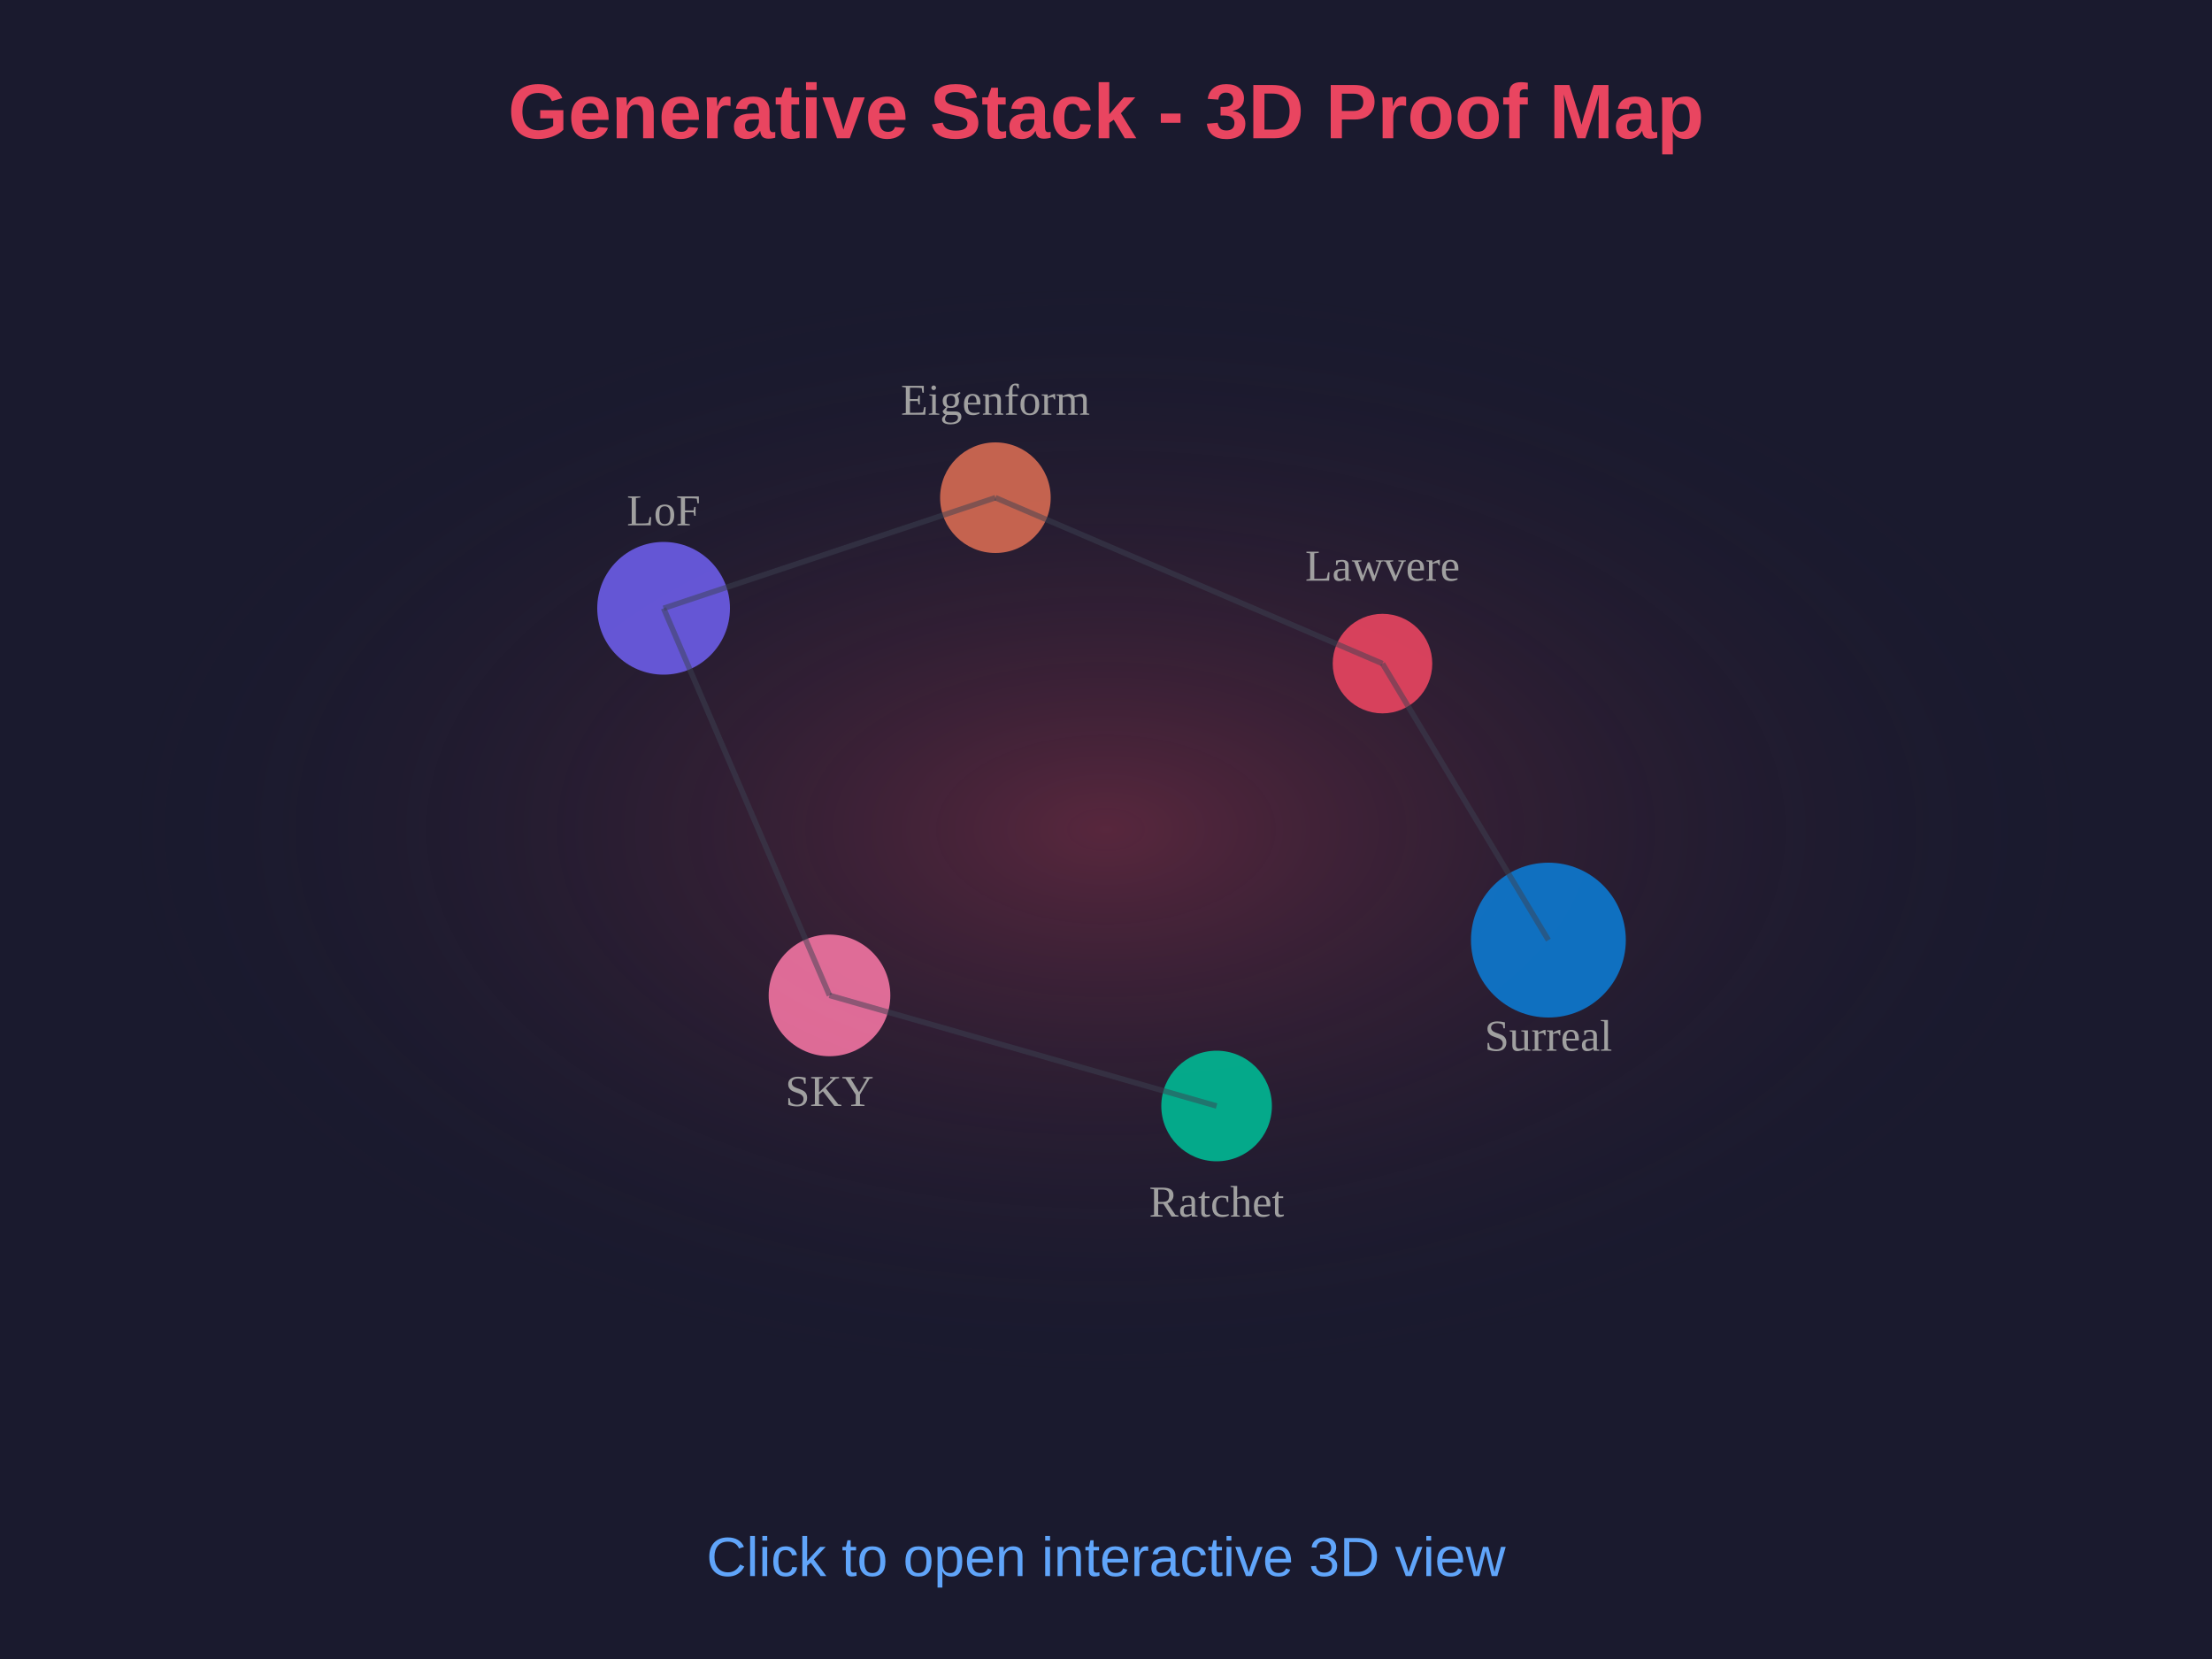
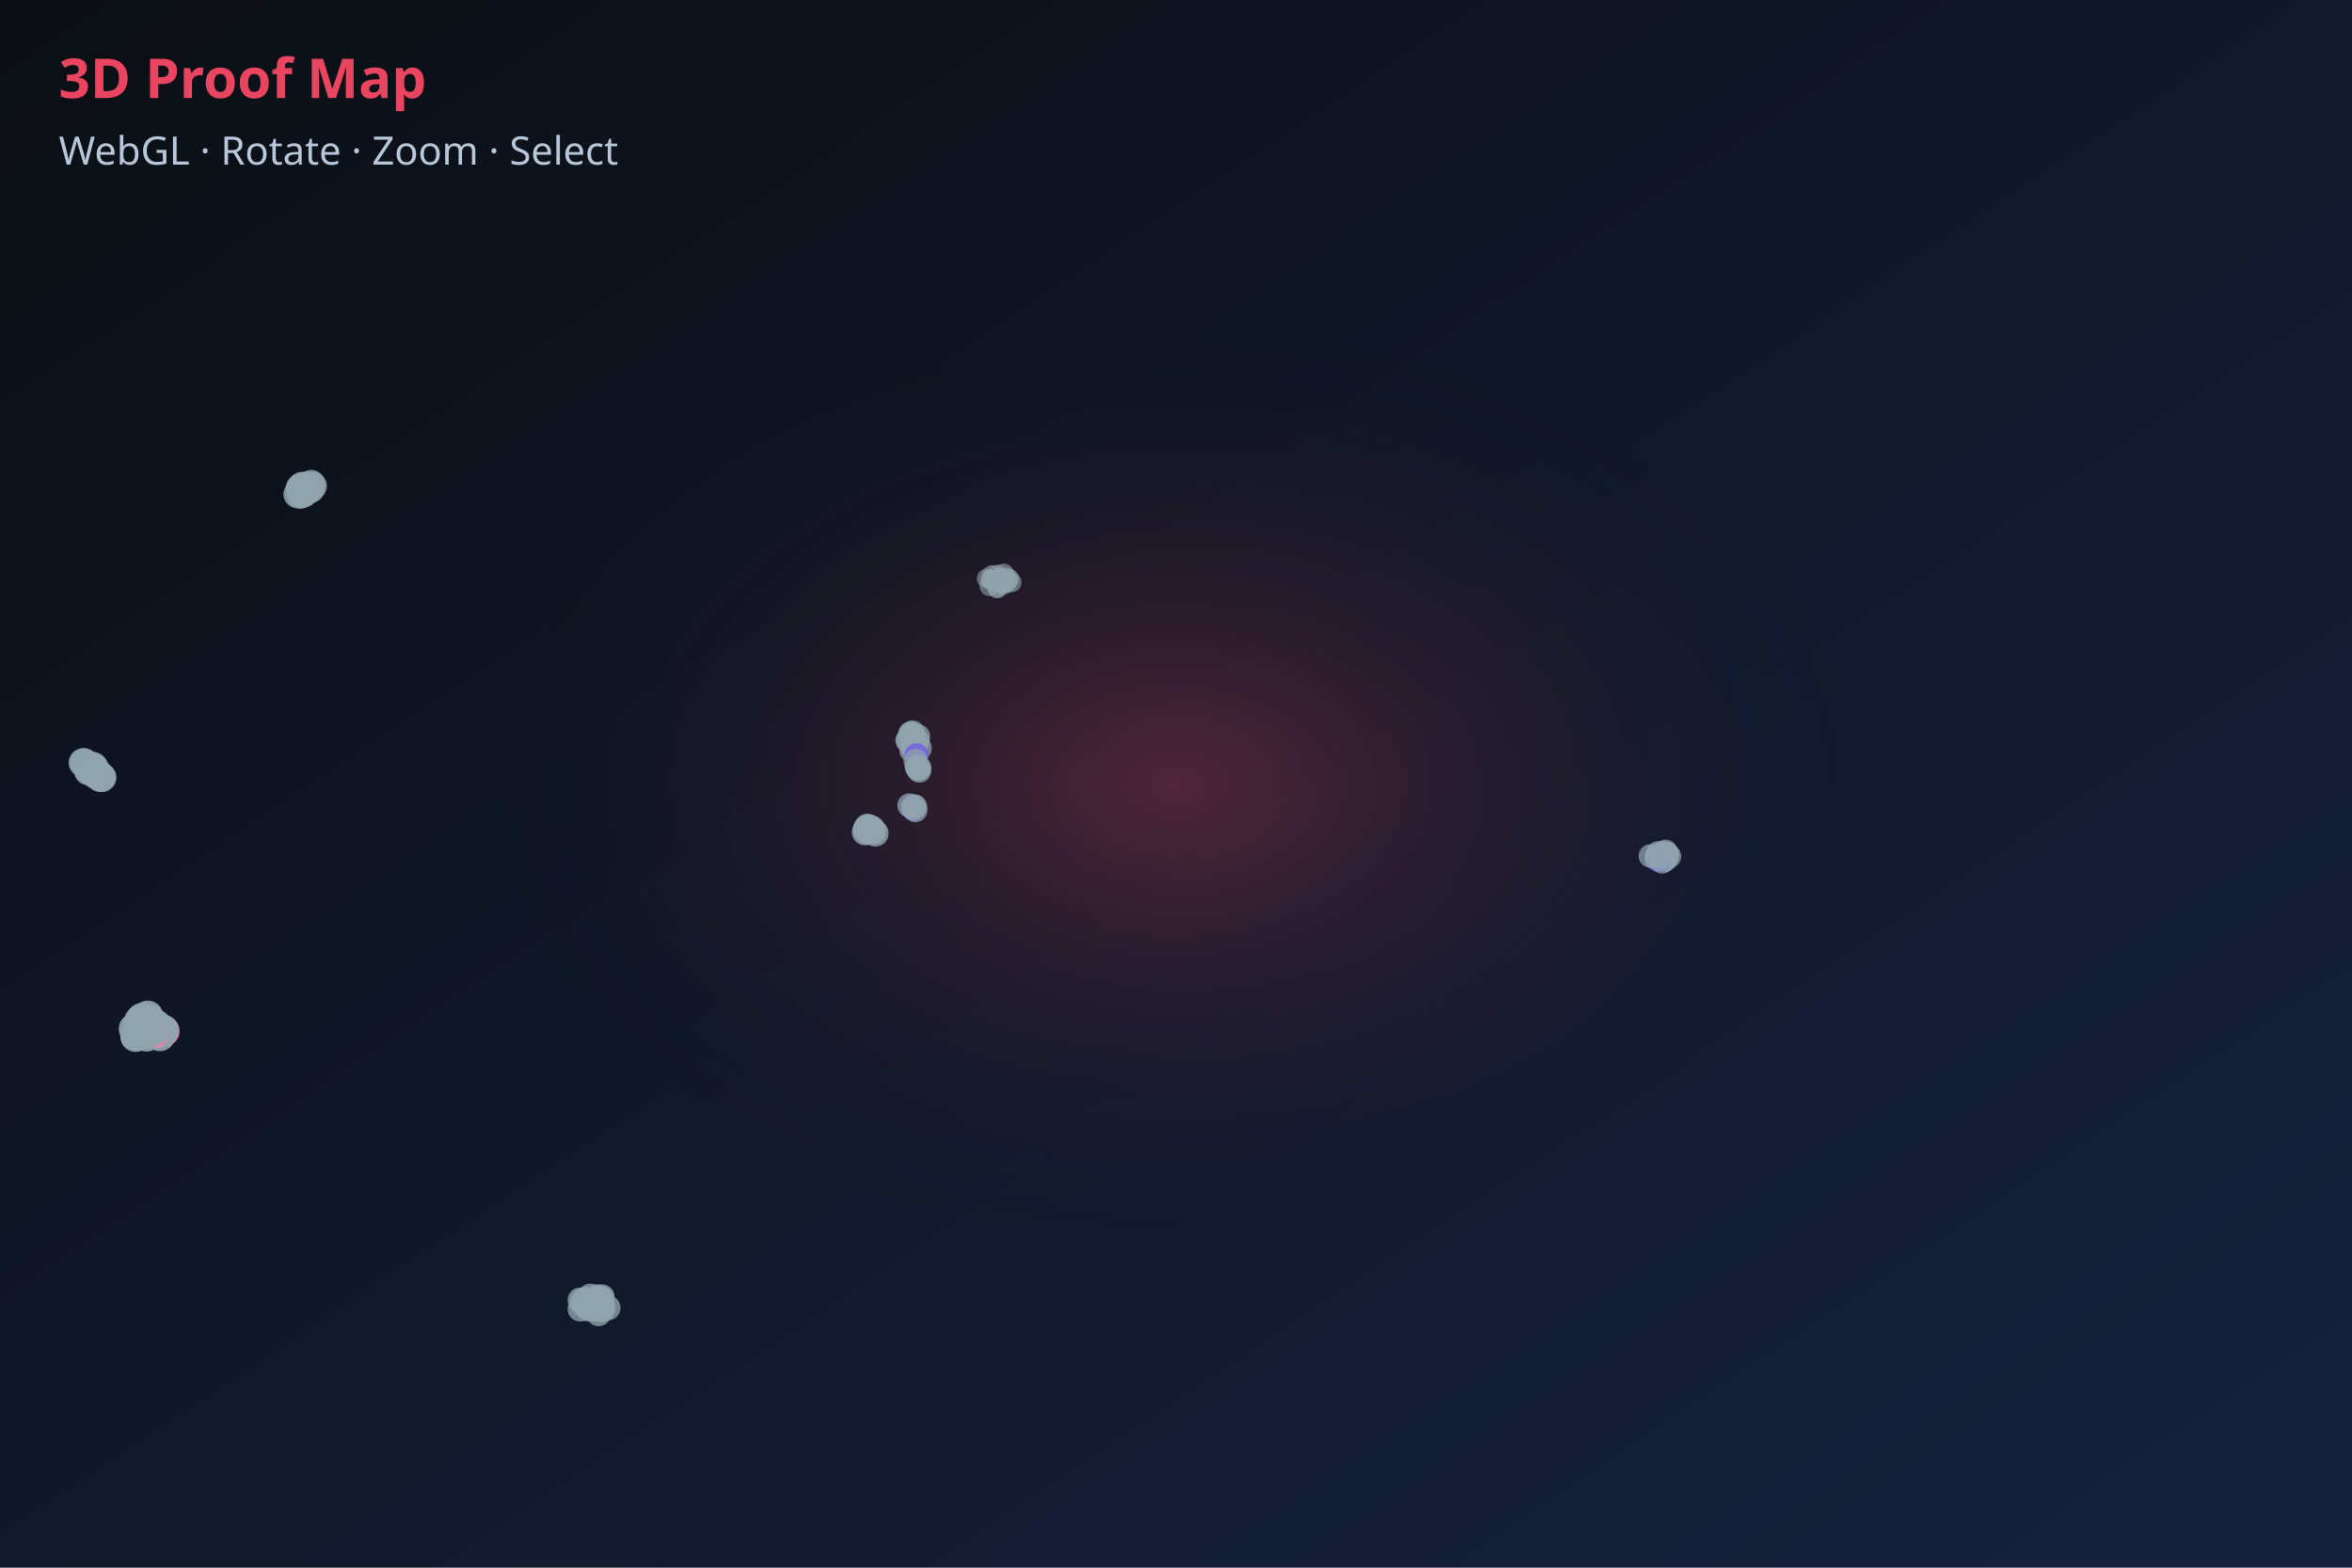
- <svg xmlns="http://www.w3.org/2000/svg" viewBox="0 0 400 300" width="400" height="300">
+ <svg xmlns="http://www.w3.org/2000/svg" viewBox="0 0 600 400" width="600" height="400">
  <defs>
-     <radialGradient id="glow" cx="50%" cy="50%" r="50%">
+     <linearGradient id="bg3da" x1="0%" y1="0%" x2="100%" y2="100%">
+       <stop offset="0%" style="stop-color:#0b0f14" />
+       <stop offset="100%" style="stop-color:#16213e" />
+     </linearGradient>
+     <radialGradient id="glowa" cx="50%" cy="50%" r="50%">
      <stop offset="0%" style="stop-color:#e94560;stop-opacity:0.3" />
-       <stop offset="100%" style="stop-color:#1a1a2e;stop-opacity:0" />
+       <stop offset="100%" style="stop-color:#0b0f14;stop-opacity:0" />
    </radialGradient>
  </defs>
-   <rect width="400" height="300" fill="#1a1a2e" />
-   <ellipse cx="200" cy="150" rx="180" ry="100" fill="url(#glow)" />
-   <text x="200" y="25" text-anchor="middle" fill="#e94560" font-family="Arial" font-size="14" font-weight="bold">Generative Stack - 3D Proof Map</text>
-   <g transform="translate(200,150)">
-     <g>
-       <circle cx="-80" cy="-40" r="12" fill="#6c5ce7" opacity="0.9">
-         <animate attributeName="cx" values="-80;-70;-80" dur="4s" repeatCount="indefinite" />
-         <animate attributeName="cy" values="-40;-50;-40" dur="3s" repeatCount="indefinite" />
-       </circle>
-       <text x="-80" y="-55" text-anchor="middle" fill="#a0a0a0" font-size="8">LoF</text>
+   <rect width="600" height="400" fill="url(#bg3da)" />
+   <ellipse cx="300.0" cy="200.0" rx="180" ry="120" fill="url(#glowa)" />
+   <g transform="translate(300.0, 200.0)">
+     <animateTransform attributeName="transform" type="rotate" from="0 0 0" to="360 0 0" dur="30s" repeatCount="indefinite" additive="sum" />
+     <g transform="translate(-300.0, -200.0)">
+       <g class="edges" stroke="#cfd8dc" stroke-opacity="0.35" stroke-width="0.5">
+         <line x1="153.5" y1="331.4" x2="152.6" y2="333.0" />
+         <line x1="35.5" y1="261.3" x2="39.8" y2="261.5" />
+         <line x1="39.3" y1="261.9" x2="38.3" y2="262.5" />
+         <line x1="257.1" y1="148.1" x2="255.0" y2="147.4" />
+         <line x1="24.0" y1="195.8" x2="21.2" y2="194.6" />
+         <line x1="39.7" y1="262.5" x2="36.9" y2="262.6" />
+         <line x1="-85.8" y1="250.3" x2="-84.4" y2="250.3" />
+         <line x1="232.9" y1="206.3" x2="232.0" y2="205.5" />
+         <line x1="222.2" y1="211.8" x2="221.3" y2="212.0" />
+         <line x1="233.4" y1="191.1" x2="233.0" y2="190.8" />
+         <line x1="423.5" y1="218.6" x2="425.2" y2="218.6" />
+         <line x1="232.9" y1="187.5" x2="231.7" y2="188.9" />
+         <line x1="422.7" y1="218.3" x2="422.6" y2="219.2" />
+         <line x1="233.4" y1="205.8" x2="233.2" y2="206.1" />
+         <line x1="77.5" y1="125.9" x2="76.5" y2="124.5" />
+         <line x1="79.2" y1="124.8" x2="75.9" y2="126.1" />
+         <line x1="221.3" y1="211.3" x2="223.3" y2="212.6" />
+         <line x1="233.6" y1="194.2" x2="234.1" y2="196.0" />
+         <line x1="255.7" y1="148.3" x2="256.5" y2="148.6" />
+         <line x1="222.4" y1="211.5" x2="221.3" y2="211.3" />
+         <line x1="221.7" y1="211.2" x2="222.6" y2="212.1" />
+         <line x1="232.9" y1="187.5" x2="232.5" y2="187.3" />
+         <line x1="423.0" y1="217.6" x2="424.2" y2="217.6" />
+         <line x1="253.7" y1="148.4" x2="257.1" y2="148.1" />
+         <line x1="-89.1" y1="251.3" x2="-87.8" y2="251.5" />
+         <line x1="-84.5" y1="248.9" x2="-87.0" y2="249.2" />
+         <line x1="-87.8" y1="251.2" x2="-89.4" y2="250.8" />
+         <line x1="153.5" y1="331.4" x2="152.6" y2="333.1" />
+         <line x1="148.6" y1="332.0" x2="152.2" y2="332.3" />
+         <line x1="40.7" y1="262.8" x2="41.7" y2="262.8" />
+         <line x1="77.5" y1="125.1" x2="78.1" y2="123.8" />
+         <line x1="231.5" y1="188.9" x2="234.1" y2="189.1" />
+         <line x1="151.6" y1="331.8" x2="152.7" y2="335.2" />
+         <line x1="41.7" y1="262.8" x2="40.8" y2="264.3" />
+         <line x1="255.6" y1="148.7" x2="255.7" y2="148.3" />
+         <line x1="423.5" y1="218.6" x2="422.7" y2="218.3" />
+         <line x1="425.4" y1="217.9" x2="423.0" y2="219.0" />
+         <line x1="257.5" y1="147.6" x2="252.4" y2="149.6" />
+         <line x1="233.5" y1="206.7" x2="233.0" y2="206.1" />
+         <line x1="422.7" y1="218.3" x2="425.2" y2="218.6" />
+         <line x1="425.4" y1="217.9" x2="425.2" y2="218.6" />
+         <line x1="254.8" y1="147.5" x2="258.1" y2="148.6" />
+         <line x1="150.4" y1="333.7" x2="153.6" y2="330.9" />
+         <line x1="255.7" y1="148.3" x2="255.5" y2="148.8" />
+         <line x1="37.0" y1="260.6" x2="38.2" y2="262.5" />
+         <line x1="233.9" y1="195.7" x2="234.2" y2="196.1" />
+         <line x1="-86.4" y1="249.8" x2="-84.5" y2="248.9" />
+         <line x1="222.4" y1="211.5" x2="221.3" y2="211.0" />
+         <line x1="-87.1" y1="251.9" x2="-86.3" y2="250.6" />
+         <line x1="151.7" y1="334.0" x2="151.0" y2="331.9" />
+         <line x1="252.7" y1="147.9" x2="254.4" y2="150.2" />
+         <line x1="232.9" y1="187.5" x2="232.2" y2="187.2" />
+         <line x1="35.1" y1="263.9" x2="35.3" y2="262.7" />
+         <line x1="76.7" y1="124.6" x2="77.6" y2="125.4" />
+         <line x1="234.2" y1="196.1" x2="234.5" y2="195.9" />
+         <line x1="-87.8" y1="251.2" x2="-87.8" y2="251.5" />
+         <line x1="40.7" y1="262.8" x2="40.1" y2="263.7" />
+         <line x1="35.5" y1="261.3" x2="38.2" y2="262.5" />
+         <line x1="256.5" y1="148.6" x2="252.8" y2="147.9" />
+         <line x1="257.1" y1="148.1" x2="256.8" y2="147.3" />
+         <line x1="24.0" y1="195.8" x2="23.6" y2="195.5" />
+         <line x1="232.9" y1="206.3" x2="233.1" y2="205.8" />
+         <line x1="233.4" y1="191.1" x2="232.5" y2="191.4" />
+         <line x1="425.4" y1="217.9" x2="425.2" y2="217.8" />
+         <line x1="255.6" y1="148.7" x2="252.8" y2="147.9" />
+         <line x1="-84.0" y1="249.6" x2="-84.8" y2="249.2" />
+         <line x1="233.4" y1="205.8" x2="232.0" y2="205.5" />
+         <line x1="79.2" y1="124.8" x2="77.5" y2="125.1" />
+         <line x1="254.4" y1="150.2" x2="251.7" y2="147.6" />
+         <line x1="79.2" y1="124.8" x2="79.4" y2="123.4" />
+         <line x1="233.6" y1="194.2" x2="234.5" y2="196.6" />
+         <line x1="221.7" y1="211.2" x2="221.3" y2="212.0" />
+         <line x1="233.0" y1="187.8" x2="231.7" y2="188.9" />
+         <line x1="152.5" y1="331.3" x2="151.0" y2="331.9" />
+         <line x1="23.1" y1="196.0" x2="22.6" y2="196.7" />
+         <line x1="149.3" y1="331.9" x2="149.0" y2="332.8" />
+         <line x1="423.0" y1="219.0" x2="425.0" y2="218.2" />
+         <line x1="422.6" y1="218.8" x2="423.2" y2="219.6" />
+         <line x1="36.8" y1="260.8" x2="36.2" y2="261.1" />
+         <line x1="-84.4" y1="250.3" x2="-87.0" y2="249.2" />
+         <line x1="78.1" y1="123.8" x2="76.7" y2="126.2" />
+         <line x1="153.2" y1="331.5" x2="153.8" y2="333.1" />
+         <line x1="255.6" y1="148.7" x2="254.4" y2="149.9" />
+         <line x1="-85.4" y1="251.1" x2="-84.0" y2="249.6" />
+         <line x1="234.1" y1="196.0" x2="234.2" y2="196.1" />
+         <line x1="37.0" y1="260.6" x2="35.5" y2="261.3" />
+         <line x1="254.4" y1="150.2" x2="253.1" y2="146.7" />
+         <line x1="254.5" y1="147.8" x2="255.0" y2="147.4" />
+         <line x1="22.6" y1="196.7" x2="24.0" y2="195.8" />
+         <line x1="-87.1" y1="251.9" x2="-86.8" y2="250.6" />
+         <line x1="24.4" y1="197.6" x2="26.0" y2="198.4" />
+         <line x1="424.1" y1="219.9" x2="422.6" y2="219.2" />
+         <line x1="253.7" y1="148.4" x2="258.1" y2="148.6" />
+         <line x1="232.8" y1="186.9" x2="234.2" y2="187.9" />
+         <line x1="233.1" y1="189.5" x2="233.1" y2="189.2" />
+         <line x1="40.7" y1="262.8" x2="41.9" y2="263.1" />
+         <line x1="26.0" y1="198.4" x2="25.6" y2="198.4" />
+         <line x1="425.9" y1="218.5" x2="424.9" y2="217.2" />
+         <line x1="221.3" y1="212.0" x2="221.3" y2="211.0" />
+         <line x1="-87.2" y1="250.5" x2="-86.3" y2="250.6" />
+         <line x1="-87.2" y1="250.5" x2="-87.3" y2="249.6" />
+         <line x1="-87.0" y1="249.2" x2="-86.2" y2="251.0" />
+         <line x1="232.9" y1="206.3" x2="232.9" y2="206.0" />
+         <line x1="233.0" y1="187.8" x2="232.2" y2="187.2" />
+         <line x1="253.7" y1="148.0" x2="257.1" y2="148.1" />
+         <line x1="256.9" y1="148.8" x2="257.1" y2="148.1" />
+         <line x1="255.6" y1="148.7" x2="254.8" y2="148.7" />
+         <line x1="425.4" y1="217.9" x2="423.0" y2="217.6" />
+         <line x1="148.0" y1="334.0" x2="155.1" y2="333.7" />
+         <line x1="-84.0" y1="249.6" x2="-84.4" y2="248.8" />
+         <line x1="232.5" y1="191.4" x2="233.0" y2="190.8" />
+         <line x1="254.5" y1="147.8" x2="255.0" y2="147.5" />
+         <line x1="424.9" y1="219.4" x2="421.0" y2="218.4" />
+         <line x1="232.0" y1="205.5" x2="233.2" y2="206.1" />
+         <line x1="153.7" y1="334.1" x2="150.9" y2="331.8" />
+         <line x1="150.1" y1="332.3" x2="152.7" y2="335.2" />
+         <line x1="233.8" y1="192.7" x2="233.0" y2="190.6" />
+         <line x1="254.8" y1="148.7" x2="256.5" y2="148.6" />
+         <line x1="23.1" y1="196.0" x2="23.0" y2="196.2" />
+         <line x1="254.8" y1="148.7" x2="252.4" y2="149.6" />
+         <line x1="252.7" y1="147.9" x2="252.4" y2="149.6" />
+         <line x1="38.2" y1="260.2" x2="37.7" y2="259.2" />
+         <line x1="152.5" y1="332.4" x2="148.0" y2="334.0" />
+         <line x1="38.3" y1="262.5" x2="38.9" y2="263.4" />
+         <line x1="39.1" y1="263.5" x2="38.9" y2="263.4" />
+         <line x1="423.0" y1="219.0" x2="423.5" y2="218.6" />
+         <line x1="-88.3" y1="251.1" x2="-87.1" y2="251.9" />
+         <line x1="-84.4" y1="250.3" x2="-85.4" y2="251.1" />
+         <line x1="233.0" y1="190.6" x2="233.0" y2="191.0" />
+         <line x1="25.6" y1="198.4" x2="24.9" y2="197.3" />
+         <line x1="223.3" y1="212.6" x2="221.0" y2="211.5" />
+         <line x1="-84.4" y1="250.3" x2="-87.3" y2="249.6" />
+         <line x1="255.5" y1="148.8" x2="254.4" y2="149.9" />
+         <line x1="24.9" y1="197.3" x2="24.0" y2="195.8" />
+         <line x1="21.5" y1="194.5" x2="21.2" y2="194.6" />
+         <line x1="78.3" y1="124.7" x2="77.6" y2="125.4" />
+         <line x1="254.0" y1="147.9" x2="255.0" y2="147.5" />
+         <line x1="222.5" y1="211.9" x2="221.0" y2="211.5" />
+         <line x1="254.5" y1="147.8" x2="256.8" y2="147.3" />
+         <line x1="77.7" y1="125.1" x2="79.9" y2="124.0" />
+         <line x1="255.4" y1="148.6" x2="256.1" y2="146.3" />
+         <line x1="77.6" y1="125.4" x2="76.7" y2="126.2" />
+         <line x1="233.8" y1="192.7" x2="234.5" y2="196.6" />
+         <line x1="37.4" y1="264.4" x2="39.3" y2="261.9" />
+         <line x1="220.7" y1="212.3" x2="221.0" y2="211.5" />
+         <line x1="152.6" y1="333.1" x2="150.9" y2="331.8" />
+         <line x1="233.8" y1="192.7" x2="232.5" y2="191.4" />
+         <line x1="424.1" y1="219.9" x2="422.7" y2="218.3" />
+         <line x1="40.8" y1="264.3" x2="41.9" y2="263.1" />
+         <line x1="76.7" y1="124.6" x2="77.5" y2="125.9" />
+         <line x1="232.8" y1="186.9" x2="233.0" y2="187.8" />
+         <line x1="150.6" y1="330.7" x2="148.0" y2="331.7" />
+         <line x1="251.7" y1="147.6" x2="254.4" y2="146.6" />
+         <line x1="152.5" y1="332.4" x2="153.8" y2="333.8" />
+         <line x1="-87.2" y1="250.5" x2="-86.8" y2="250.6" />
+         <line x1="254.4" y1="149.9" x2="256.9" y2="148.8" />
+         <line x1="253.7" y1="148.0" x2="255.9" y2="149.3" />
+         <line x1="253.7" y1="148.0" x2="253.7" y2="148.4" />
+         <line x1="21.5" y1="194.5" x2="22.6" y2="196.4" />
+         <line x1="77.0" y1="123.9" x2="76.5" y2="124.5" />
+         <line x1="78.3" y1="124.7" x2="75.9" y2="126.1" />
+         <line x1="254.5" y1="147.8" x2="254.4" y2="149.9" />
+         <line x1="424.9" y1="219.4" x2="424.0" y2="219.0" />
+         <line x1="254.0" y1="147.9" x2="252.8" y2="147.9" />
+         <line x1="-83.8" y1="248.6" x2="-84.8" y2="249.2" />
+         <line x1="77.7" y1="125.1" x2="77.0" y2="123.9" />
+         <line x1="153.7" y1="334.1" x2="150.1" y2="334.0" />
+         <line x1="37.0" y1="260.1" x2="36.2" y2="261.1" />
+         <line x1="153.1" y1="334.2" x2="155.1" y2="333.7" />
+         <line x1="152.6" y1="333.1" x2="151.7" y2="334.0" />
+         <line x1="153.7" y1="334.1" x2="152.4" y2="330.9" />
+         <line x1="424.2" y1="217.6" x2="424.9" y2="219.4" />
+         <line x1="-87.5" y1="251.9" x2="-87.8" y2="251.5" />
+         <line x1="-84.4" y1="248.8" x2="-83.7" y2="249.3" />
+         <line x1="39.1" y1="263.5" x2="40.4" y2="263.7" />
+         <line x1="234.6" y1="190.9" x2="233.4" y2="191.1" />
+         <line x1="152.5" y1="332.4" x2="150.4" y2="333.7" />
+         <line x1="149.3" y1="331.9" x2="151.0" y2="331.9" />
+         <line x1="38.2" y1="260.2" x2="36.2" y2="259.8" />
+         <line x1="38.2" y1="262.5" x2="34.2" y2="262.5" />
+         <line x1="-89.0" y1="250.6" x2="-86.2" y2="251.0" />
+         <line x1="255.9" y1="149.3" x2="253.1" y2="146.7" />
+         <line x1="79.9" y1="124.0" x2="78.1" y2="123.8" />
+         <line x1="-88.3" y1="251.1" x2="-87.5" y2="251.9" />
+         <line x1="75.9" y1="126.1" x2="77.2" y2="124.7" />
+         <line x1="233.0" y1="190.6" x2="233.5" y2="190.9" />
+         <line x1="39.7" y1="262.5" x2="35.1" y2="263.9" />
+         <line x1="223.3" y1="212.6" x2="220.7" y2="212.3" />
+         <line x1="-82.6" y1="249.1" x2="-83.8" y2="248.6" />
+         <line x1="424.0" y1="219.0" x2="421.0" y2="218.4" />
+         <line x1="253.7" y1="148.0" x2="258.1" y2="148.6" />
+         <line x1="24.9" y1="197.3" x2="22.6" y2="196.7" />
+         <line x1="78.3" y1="124.7" x2="79.2" y2="124.8" />
+         <line x1="153.6" y1="330.9" x2="153.8" y2="333.8" />
+         <line x1="152.2" y1="332.3" x2="151.6" y2="331.8" />
+         <line x1="151.0" y1="331.9" x2="151.6" y2="331.8" />
+         <line x1="35.4" y1="262.3" x2="35.3" y2="262.7" />
+         <line x1="232.5" y1="187.3" x2="232.8" y2="186.9" />
+         <line x1="425.2" y1="217.8" x2="422.8" y2="218.2" />
+         <line x1="222.5" y1="211.9" x2="220.7" y2="212.3" />
+       </g>
+       <g class="nodes">
+         <circle cx="255.7" cy="148.3" r="2.5" fill="#90a4ae" opacity="0.60" />
+         <circle cx="255.5" cy="148.8" r="2.5" fill="#90a4ae" opacity="0.60" />
+         <circle cx="254.0" cy="147.9" r="2.5" fill="#90a4ae" opacity="0.60" />
+         <circle cx="254.8" cy="148.7" r="2.5" fill="#90a4ae" opacity="0.60" />
+         <circle cx="255.6" cy="148.7" r="2.5" fill="#90a4ae" opacity="0.60" />
+         <circle cx="257.5" cy="147.6" r="2.5" fill="#90a4ae" opacity="0.60" />
+         <circle cx="256.5" cy="148.6" r="2.5" fill="#90a4ae" opacity="0.60" />
+         <circle cx="255.0" cy="147.5" r="2.5" fill="#90a4ae" opacity="0.60" />
+         <circle cx="252.8" cy="147.9" r="2.5" fill="#90a4ae" opacity="0.60" />
+         <circle cx="253.1" cy="146.7" r="2.5" fill="#90a4ae" opacity="0.60" />
+         <circle cx="252.7" cy="147.9" r="2.5" fill="#90a4ae" opacity="0.60" />
+         <circle cx="254.5" cy="147.8" r="2.5" fill="#90a4ae" opacity="0.60" />
+         <circle cx="257.1" cy="148.1" r="2.5" fill="#90a4ae" opacity="0.60" />
+         <circle cx="254.4" cy="146.6" r="2.5" fill="#90a4ae" opacity="0.60" />
+         <circle cx="256.1" cy="146.3" r="2.5" fill="#90a4ae" opacity="0.60" />
+         <circle cx="254.8" cy="147.5" r="2.5" fill="#90a4ae" opacity="0.60" />
+         <circle cx="255.4" cy="148.6" r="2.5" fill="#90a4ae" opacity="0.60" />
+         <circle cx="254.4" cy="150.2" r="2.5" fill="#90a4ae" opacity="0.60" />
+         <circle cx="256.9" cy="148.8" r="2.5" fill="#90a4ae" opacity="0.60" />
+         <circle cx="254.4" cy="149.9" r="2.5" fill="#90a4ae" opacity="0.60" />
+         <circle cx="252.4" cy="149.6" r="2.5" fill="#90a4ae" opacity="0.60" />
+         <circle cx="256.8" cy="147.3" r="2.5" fill="#90a4ae" opacity="0.60" />
+         <circle cx="255.9" cy="149.3" r="2.5" fill="#90a4ae" opacity="0.60" />
+         <circle cx="254.9" cy="148.0" r="2.5" fill="#90a4ae" opacity="0.61" />
+         <circle cx="258.1" cy="148.6" r="2.5" fill="#90a4ae" opacity="0.61" />
+         <circle cx="251.7" cy="147.6" r="2.5" fill="#90a4ae" opacity="0.61" />
+         <circle cx="253.7" cy="148.0" r="2.5" fill="#90a4ae" opacity="0.61" />
+         <circle cx="253.7" cy="148.4" r="2.5" fill="#90a4ae" opacity="0.61" />
+         <circle cx="255.0" cy="147.4" r="2.5" fill="#90a4ae" opacity="0.61" />
+         <circle cx="425.2" cy="218.6" r="3.0" fill="#90a4ae" opacity="0.72" />
+         <circle cx="424.2" cy="217.6" r="3.0" fill="#90a4ae" opacity="0.72" />
+         <circle cx="425.2" cy="217.8" r="3.0" fill="#90a4ae" opacity="0.72" />
+         <circle cx="422.8" cy="218.2" r="3.0" fill="#6c5ce7" opacity="0.72" />
+         <circle cx="425.0" cy="218.2" r="3.0" fill="#90a4ae" opacity="0.72" />
+         <circle cx="424.0" cy="219.0" r="3.0" fill="#90a4ae" opacity="0.72" />
+         <circle cx="423.0" cy="219.0" r="3.0" fill="#90a4ae" opacity="0.72" />
+         <circle cx="425.9" cy="218.5" r="3.0" fill="#90a4ae" opacity="0.72" />
+         <circle cx="424.9" cy="217.2" r="3.0" fill="#90a4ae" opacity="0.72" />
+         <circle cx="422.6" cy="219.2" r="3.0" fill="#90a4ae" opacity="0.72" />
+         <circle cx="425.4" cy="217.9" r="3.0" fill="#90a4ae" opacity="0.72" />
+         <circle cx="424.9" cy="219.4" r="3.0" fill="#90a4ae" opacity="0.72" />
+         <circle cx="422.6" cy="218.8" r="3.0" fill="#90a4ae" opacity="0.72" />
+         <circle cx="423.0" cy="217.6" r="3.0" fill="#90a4ae" opacity="0.72" />
+         <circle cx="423.2" cy="219.6" r="3.0" fill="#6c5ce7" opacity="0.72" />
+         <circle cx="423.5" cy="218.6" r="3.0" fill="#90a4ae" opacity="0.72" />
+         <circle cx="421.0" cy="218.4" r="3.0" fill="#90a4ae" opacity="0.72" />
+         <circle cx="422.7" cy="218.3" r="3.0" fill="#90a4ae" opacity="0.72" />
+         <circle cx="424.1" cy="219.9" r="3.0" fill="#90a4ae" opacity="0.72" />
+         <circle cx="234.2" cy="187.9" r="3.1" fill="#90a4ae" opacity="0.74" />
+         <circle cx="232.8" cy="186.9" r="3.1" fill="#90a4ae" opacity="0.74" />
+         <circle cx="232.5" cy="187.3" r="3.1" fill="#90a4ae" opacity="0.74" />
+         <circle cx="232.2" cy="187.2" r="3.1" fill="#90a4ae" opacity="0.74" />
+         <circle cx="232.9" cy="187.5" r="3.1" fill="#90a4ae" opacity="0.74" />
+         <circle cx="233.0" cy="187.8" r="3.1" fill="#90a4ae" opacity="0.74" />
+         <circle cx="234.1" cy="189.1" r="3.1" fill="#90a4ae" opacity="0.74" />
+         <circle cx="233.0" cy="190.8" r="3.1" fill="#90a4ae" opacity="0.74" />
+         <circle cx="233.1" cy="189.2" r="3.1" fill="#90a4ae" opacity="0.74" />
+         <circle cx="233.1" cy="189.5" r="3.1" fill="#90a4ae" opacity="0.74" />
+         <circle cx="234.6" cy="190.9" r="3.1" fill="#90a4ae" opacity="0.74" />
+         <circle cx="231.7" cy="188.9" r="3.1" fill="#90a4ae" opacity="0.74" />
+         <circle cx="233.4" cy="191.1" r="3.1" fill="#90a4ae" opacity="0.74" />
+         <circle cx="231.5" cy="188.9" r="3.1" fill="#90a4ae" opacity="0.74" />
+         <circle cx="232.5" cy="191.4" r="3.1" fill="#90a4ae" opacity="0.74" />
+         <circle cx="233.0" cy="190.6" r="3.1" fill="#90a4ae" opacity="0.74" />
+         <circle cx="233.0" cy="191.0" r="3.1" fill="#90a4ae" opacity="0.74" />
+         <circle cx="233.5" cy="190.9" r="3.1" fill="#90a4ae" opacity="0.74" />
+         <circle cx="233.8" cy="192.7" r="3.1" fill="#6c5ce7" opacity="0.74" />
+         <circle cx="233.6" cy="194.2" r="3.1" fill="#90a4ae" opacity="0.74" />
+         <circle cx="233.9" cy="195.7" r="3.1" fill="#90a4ae" opacity="0.74" />
+         <circle cx="234.1" cy="196.0" r="3.1" fill="#90a4ae" opacity="0.74" />
+         <circle cx="234.2" cy="196.1" r="3.1" fill="#90a4ae" opacity="0.74" />
+         <circle cx="234.5" cy="195.9" r="3.1" fill="#90a4ae" opacity="0.74" />
+         <circle cx="234.5" cy="196.6" r="3.1" fill="#90a4ae" opacity="0.74" />
+         <circle cx="233.4" cy="205.8" r="3.1" fill="#90a4ae" opacity="0.75" />
+         <circle cx="232.9" cy="206.0" r="3.1" fill="#6c5ce7" opacity="0.75" />
+         <circle cx="233.0" cy="206.1" r="3.1" fill="#90a4ae" opacity="0.75" />
+         <circle cx="233.2" cy="206.1" r="3.1" fill="#9b59b6" opacity="0.75" />
+         <circle cx="232.9" cy="206.3" r="3.1" fill="#6c5ce7" opacity="0.75" />
+         <circle cx="233.1" cy="205.8" r="3.1" fill="#90a4ae" opacity="0.75" />
+         <circle cx="233.5" cy="206.7" r="3.1" fill="#90a4ae" opacity="0.75" />
+         <circle cx="232.0" cy="205.5" r="3.1" fill="#90a4ae" opacity="0.75" />
+         <circle cx="153.8" cy="333.1" r="3.2" fill="#90a4ae" opacity="0.77" />
+         <circle cx="151.6" cy="331.8" r="3.2" fill="#90a4ae" opacity="0.77" />
+         <circle cx="152.5" cy="331.3" r="3.2" fill="#90a4ae" opacity="0.77" />
+         <circle cx="150.6" cy="330.7" r="3.2" fill="#90a4ae" opacity="0.77" />
+         <circle cx="155.1" cy="333.7" r="3.2" fill="#90a4ae" opacity="0.77" />
+         <circle cx="153.1" cy="334.2" r="3.2" fill="#90a4ae" opacity="0.77" />
+         <circle cx="153.2" cy="331.5" r="3.2" fill="#90a4ae" opacity="0.77" />
+         <circle cx="152.2" cy="332.3" r="3.2" fill="#90a4ae" opacity="0.77" />
+         <circle cx="153.5" cy="331.4" r="3.2" fill="#90a4ae" opacity="0.77" />
+         <circle cx="150.4" cy="332.7" r="3.2" fill="#90a4ae" opacity="0.77" />
+         <circle cx="152.4" cy="330.9" r="3.2" fill="#90a4ae" opacity="0.77" />
+         <circle cx="150.1" cy="332.3" r="3.2" fill="#90a4ae" opacity="0.77" />
+         <circle cx="148.0" cy="331.7" r="3.2" fill="#90a4ae" opacity="0.77" />
+         <circle cx="153.6" cy="330.9" r="3.2" fill="#90a4ae" opacity="0.77" />
+         <circle cx="153.7" cy="334.1" r="3.2" fill="#90a4ae" opacity="0.77" />
+         <circle cx="150.1" cy="334.0" r="3.2" fill="#90a4ae" opacity="0.77" />
+         <circle cx="151.5" cy="332.7" r="3.2" fill="#90a4ae" opacity="0.77" />
+         <circle cx="152.6" cy="333.1" r="3.2" fill="#90a4ae" opacity="0.77" />
+         <circle cx="148.6" cy="332.0" r="3.2" fill="#90a4ae" opacity="0.77" />
+         <circle cx="149.5" cy="333.0" r="3.2" fill="#90a4ae" opacity="0.77" />
+         <circle cx="151.7" cy="334.0" r="3.2" fill="#90a4ae" opacity="0.77" />
+         <circle cx="148.0" cy="334.0" r="3.2" fill="#90a4ae" opacity="0.77" />
+         <circle cx="149.3" cy="331.9" r="3.2" fill="#90a4ae" opacity="0.77" />
+         <circle cx="153.8" cy="333.8" r="3.2" fill="#90a4ae" opacity="0.77" />
+         <circle cx="151.0" cy="331.9" r="3.2" fill="#90a4ae" opacity="0.77" />
+         <circle cx="150.9" cy="331.8" r="3.2" fill="#90a4ae" opacity="0.77" />
+         <circle cx="152.7" cy="335.2" r="3.2" fill="#90a4ae" opacity="0.77" />
+         <circle cx="150.6" cy="333.5" r="3.2" fill="#90a4ae" opacity="0.77" />
+         <circle cx="150.4" cy="333.7" r="3.2" fill="#90a4ae" opacity="0.77" />
+         <circle cx="152.5" cy="332.4" r="3.2" fill="#90a4ae" opacity="0.77" />
+         <circle cx="152.6" cy="333.0" r="3.2" fill="#90a4ae" opacity="0.77" />
+         <circle cx="149.5" cy="331.5" r="3.2" fill="#90a4ae" opacity="0.77" />
+         <circle cx="149.0" cy="332.8" r="3.3" fill="#90a4ae" opacity="0.78" />
+         <circle cx="222.5" cy="211.9" r="3.4" fill="#90a4ae" opacity="0.81" />
+         <circle cx="223.3" cy="212.6" r="3.4" fill="#90a4ae" opacity="0.82" />
+         <circle cx="221.3" cy="211.0" r="3.4" fill="#90a4ae" opacity="0.82" />
+         <circle cx="222.6" cy="212.1" r="3.4" fill="#90a4ae" opacity="0.82" />
+         <circle cx="222.2" cy="211.8" r="3.4" fill="#90a4ae" opacity="0.82" />
+         <circle cx="221.3" cy="212.0" r="3.4" fill="#90a4ae" opacity="0.82" />
+         <circle cx="221.0" cy="211.5" r="3.4" fill="#90a4ae" opacity="0.82" />
+         <circle cx="221.3" cy="211.3" r="3.4" fill="#90a4ae" opacity="0.82" />
+         <circle cx="221.8" cy="212.1" r="3.4" fill="#90a4ae" opacity="0.82" />
+         <circle cx="222.4" cy="211.5" r="3.4" fill="#90a4ae" opacity="0.82" />
+         <circle cx="221.7" cy="211.2" r="3.4" fill="#90a4ae" opacity="0.82" />
+         <circle cx="220.7" cy="212.3" r="3.4" fill="#90a4ae" opacity="0.82" />
+         <circle cx="79.4" cy="123.4" r="3.5" fill="#90a4ae" opacity="0.84" />
+         <circle cx="77.0" cy="123.9" r="3.5" fill="#90a4ae" opacity="0.84" />
+         <circle cx="79.9" cy="124.0" r="3.5" fill="#90a4ae" opacity="0.84" />
+         <circle cx="78.1" cy="123.8" r="3.5" fill="#90a4ae" opacity="0.84" />
+         <circle cx="78.3" cy="125.2" r="3.5" fill="#90a4ae" opacity="0.84" />
+         <circle cx="77.7" cy="125.1" r="3.5" fill="#90a4ae" opacity="0.84" />
+         <circle cx="78.3" cy="124.7" r="3.5" fill="#90a4ae" opacity="0.84" />
+         <circle cx="77.5" cy="125.1" r="3.5" fill="#90a4ae" opacity="0.84" />
+         <circle cx="79.2" cy="124.8" r="3.6" fill="#90a4ae" opacity="0.85" />
+         <circle cx="75.9" cy="126.1" r="3.6" fill="#90a4ae" opacity="0.85" />
+         <circle cx="76.7" cy="124.6" r="3.6" fill="#90a4ae" opacity="0.85" />
+         <circle cx="77.5" cy="125.9" r="3.6" fill="#90a4ae" opacity="0.85" />
+         <circle cx="76.7" cy="126.2" r="3.6" fill="#90a4ae" opacity="0.85" />
+         <circle cx="77.6" cy="125.4" r="3.6" fill="#90a4ae" opacity="0.85" />
+         <circle cx="76.5" cy="124.5" r="3.6" fill="#90a4ae" opacity="0.85" />
+         <circle cx="77.2" cy="124.7" r="3.6" fill="#90a4ae" opacity="0.85" />
+         <circle cx="21.5" cy="194.5" r="3.6" fill="#90a4ae" opacity="0.87" />
+         <circle cx="21.2" cy="194.6" r="3.7" fill="#90a4ae" opacity="0.87" />
+         <circle cx="23.6" cy="195.5" r="3.7" fill="#90a4ae" opacity="0.87" />
+         <circle cx="25.7" cy="198.1" r="3.7" fill="#90a4ae" opacity="0.87" />
+         <circle cx="25.6" cy="198.4" r="3.7" fill="#90a4ae" opacity="0.87" />
+         <circle cx="23.1" cy="196.0" r="3.7" fill="#90a4ae" opacity="0.87" />
+         <circle cx="24.0" cy="195.8" r="3.7" fill="#90a4ae" opacity="0.87" />
+         <circle cx="23.7" cy="196.7" r="3.7" fill="#90a4ae" opacity="0.87" />
+         <circle cx="24.9" cy="197.3" r="3.7" fill="#90a4ae" opacity="0.87" />
+         <circle cx="26.0" cy="198.4" r="3.7" fill="#90a4ae" opacity="0.87" />
+         <circle cx="25.4" cy="198.1" r="3.7" fill="#90a4ae" opacity="0.87" />
+         <circle cx="22.6" cy="196.4" r="3.7" fill="#90a4ae" opacity="0.87" />
+         <circle cx="24.4" cy="197.6" r="3.7" fill="#90a4ae" opacity="0.87" />
+         <circle cx="23.0" cy="196.2" r="3.7" fill="#90a4ae" opacity="0.87" />
+         <circle cx="22.6" cy="196.7" r="3.7" fill="#90a4ae" opacity="0.87" />
+         <circle cx="36.8" cy="260.8" r="3.9" fill="#90a4ae" opacity="0.92" />
+         <circle cx="38.2" cy="260.2" r="3.9" fill="#90a4ae" opacity="0.92" />
+         <circle cx="38.0" cy="260.6" r="3.9" fill="#90a4ae" opacity="0.93" />
+         <circle cx="36.2" cy="259.8" r="3.9" fill="#90a4ae" opacity="0.93" />
+         <circle cx="37.0" cy="260.1" r="3.9" fill="#90a4ae" opacity="0.93" />
+         <circle cx="39.3" cy="261.9" r="3.9" fill="#90a4ae" opacity="0.93" />
+         <circle cx="38.3" cy="262.5" r="3.9" fill="#90a4ae" opacity="0.93" />
+         <circle cx="37.7" cy="259.2" r="3.9" fill="#90a4ae" opacity="0.93" />
+         <circle cx="35.6" cy="260.5" r="3.9" fill="#90a4ae" opacity="0.93" />
+         <circle cx="41.9" cy="263.1" r="3.9" fill="#fd79a8" opacity="0.93" />
+         <circle cx="36.2" cy="261.1" r="3.9" fill="#90a4ae" opacity="0.93" />
+         <circle cx="39.8" cy="261.5" r="3.9" fill="#90a4ae" opacity="0.93" />
+         <circle cx="40.7" cy="262.8" r="3.9" fill="#90a4ae" opacity="0.93" />
+         <circle cx="35.5" cy="261.3" r="3.9" fill="#90a4ae" opacity="0.93" />
+         <circle cx="37.0" cy="260.6" r="3.9" fill="#90a4ae" opacity="0.93" />
+         <circle cx="40.1" cy="263.7" r="3.9" fill="#90a4ae" opacity="0.93" />
+         <circle cx="40.4" cy="263.7" r="3.9" fill="#fd79a8" opacity="0.93" />
+         <circle cx="40.8" cy="264.3" r="3.9" fill="#90a4ae" opacity="0.93" />
+         <circle cx="38.2" cy="262.5" r="3.9" fill="#90a4ae" opacity="0.93" />
+         <circle cx="41.7" cy="262.8" r="3.9" fill="#90a4ae" opacity="0.93" />
+         <circle cx="38.9" cy="263.4" r="3.9" fill="#90a4ae" opacity="0.93" />
+         <circle cx="37.4" cy="264.4" r="3.9" fill="#90a4ae" opacity="0.93" />
+         <circle cx="36.9" cy="262.6" r="3.9" fill="#90a4ae" opacity="0.93" />
+         <circle cx="34.2" cy="262.5" r="3.9" fill="#90a4ae" opacity="0.93" />
+         <circle cx="39.1" cy="263.5" r="3.9" fill="#fd79a8" opacity="0.93" />
+         <circle cx="37.9" cy="263.7" r="3.9" fill="#90a4ae" opacity="0.93" />
+         <circle cx="35.4" cy="262.3" r="3.9" fill="#90a4ae" opacity="0.93" />
+         <circle cx="34.6" cy="264.1" r="3.9" fill="#90a4ae" opacity="0.93" />
+         <circle cx="34.6" cy="264.5" r="3.9" fill="#90a4ae" opacity="0.93" />
+         <circle cx="39.7" cy="262.5" r="3.9" fill="#90a4ae" opacity="0.93" />
+         <circle cx="35.3" cy="262.7" r="3.9" fill="#90a4ae" opacity="0.93" />
+         <circle cx="35.1" cy="263.9" r="3.9" fill="#90a4ae" opacity="0.93" />
+         <circle cx="-84.8" cy="249.2" r="4.0" fill="#90a4ae" opacity="0.94" />
+         <circle cx="-84.5" cy="248.9" r="4.0" fill="#90a4ae" opacity="0.94" />
+         <circle cx="-83.7" cy="249.3" r="4.0" fill="#90a4ae" opacity="0.94" />
+         <circle cx="-83.4" cy="249.1" r="4.0" fill="#90a4ae" opacity="0.94" />
+         <circle cx="-82.6" cy="249.1" r="4.0" fill="#90a4ae" opacity="0.94" />
+         <circle cx="-86.2" cy="251.0" r="4.0" fill="#90a4ae" opacity="0.94" />
+         <circle cx="-84.4" cy="248.8" r="4.0" fill="#90a4ae" opacity="0.94" />
+         <circle cx="-84.4" cy="250.3" r="4.0" fill="#90a4ae" opacity="0.94" />
+         <circle cx="-87.3" cy="249.6" r="4.0" fill="#90a4ae" opacity="0.94" />
+         <circle cx="-84.0" cy="249.6" r="4.0" fill="#90a4ae" opacity="0.94" />
+         <circle cx="-87.0" cy="249.2" r="4.0" fill="#90a4ae" opacity="0.94" />
+         <circle cx="-83.8" cy="248.6" r="4.0" fill="#90a4ae" opacity="0.94" />
+         <circle cx="-89.0" cy="250.6" r="4.0" fill="#90a4ae" opacity="0.95" />
+         <circle cx="-85.4" cy="251.1" r="4.0" fill="#90a4ae" opacity="0.95" />
+         <circle cx="-85.8" cy="250.3" r="4.0" fill="#90a4ae" opacity="0.95" />
+         <circle cx="-86.4" cy="249.8" r="4.0" fill="#90a4ae" opacity="0.95" />
+         <circle cx="-87.5" cy="251.9" r="4.0" fill="#90a4ae" opacity="0.95" />
+         <circle cx="-88.3" cy="251.1" r="4.0" fill="#90a4ae" opacity="0.95" />
+         <circle cx="-87.8" cy="251.5" r="4.0" fill="#90a4ae" opacity="0.95" />
+         <circle cx="-89.4" cy="250.8" r="4.0" fill="#90a4ae" opacity="0.95" />
+         <circle cx="-87.1" cy="251.9" r="4.0" fill="#90a4ae" opacity="0.95" />
+         <circle cx="-89.1" cy="251.3" r="4.0" fill="#90a4ae" opacity="0.95" />
+         <circle cx="-87.8" cy="251.2" r="4.0" fill="#90a4ae" opacity="0.95" />
+         <circle cx="-86.3" cy="250.6" r="4.0" fill="#90a4ae" opacity="0.95" />
+         <circle cx="-86.8" cy="250.6" r="4.0" fill="#90a4ae" opacity="0.95" />
+         <circle cx="-87.2" cy="250.5" r="4.0" fill="#90a4ae" opacity="0.95" />
+       </g>
    </g>
-     <g>
-       <circle cx="-20" cy="-60" r="10" fill="#e17055" opacity="0.85">
-         <animate attributeName="cx" values="-20;-10;-20" dur="5s" repeatCount="indefinite" />
-         <animate attributeName="cy" values="-60;-55;-60" dur="4s" repeatCount="indefinite" />
-       </circle>
-       <text x="-20" y="-75" text-anchor="middle" fill="#a0a0a0" font-size="8">Eigenform</text>
-     </g>
-     <g>
-       <circle cx="50" cy="-30" r="9" fill="#e94560" opacity="0.9">
-         <animate attributeName="cx" values="50;60;50" dur="3.5s" repeatCount="indefinite" />
-         <animate attributeName="cy" values="-30;-40;-30" dur="4.5s" repeatCount="indefinite" />
-       </circle>
-       <text x="50" y="-45" text-anchor="middle" fill="#a0a0a0" font-size="8">Lawvere</text>
-     </g>
-     <g>
-       <circle cx="80" cy="20" r="14" fill="#0984e3" opacity="0.8">
-         <animate attributeName="cx" values="80;90;80" dur="4.5s" repeatCount="indefinite" />
-         <animate attributeName="cy" values="20;10;20" dur="3.5s" repeatCount="indefinite" />
-       </circle>
-       <text x="80" y="40" text-anchor="middle" fill="#a0a0a0" font-size="8">Surreal</text>
-     </g>
-     <g>
-       <circle cx="-50" cy="30" r="11" fill="#fd79a8" opacity="0.85">
-         <animate attributeName="cx" values="-50;-40;-50" dur="5s" repeatCount="indefinite" />
-         <animate attributeName="cy" values="30;40;30" dur="4s" repeatCount="indefinite" />
-       </circle>
-       <text x="-50" y="50" text-anchor="middle" fill="#a0a0a0" font-size="8">SKY</text>
-     </g>
-     <g>
-       <circle cx="20" cy="50" r="10" fill="#00b894" opacity="0.9">
-         <animate attributeName="cx" values="20;30;20" dur="4s" repeatCount="indefinite" />
-         <animate attributeName="cy" values="50;60;50" dur="5s" repeatCount="indefinite" />
-       </circle>
-       <text x="20" y="70" text-anchor="middle" fill="#a0a0a0" font-size="8">Ratchet</text>
-     </g>
-     <line x1="-80" y1="-40" x2="-20" y2="-60" stroke="#3b4252" stroke-width="1" opacity="0.5">
-       <animate attributeName="opacity" values="0.5;0.8;0.5" dur="3s" repeatCount="indefinite" />
-     </line>
-     <line x1="-20" y1="-60" x2="50" y2="-30" stroke="#3b4252" stroke-width="1" opacity="0.5">
-       <animate attributeName="opacity" values="0.5;0.8;0.5" dur="4s" repeatCount="indefinite" />
-     </line>
-     <line x1="50" y1="-30" x2="80" y2="20" stroke="#3b4252" stroke-width="1" opacity="0.5">
-       <animate attributeName="opacity" values="0.5;0.8;0.5" dur="3.5s" repeatCount="indefinite" />
-     </line>
-     <line x1="-80" y1="-40" x2="-50" y2="30" stroke="#3b4252" stroke-width="1" opacity="0.5">
-       <animate attributeName="opacity" values="0.5;0.8;0.5" dur="4.5s" repeatCount="indefinite" />
-     </line>
-     <line x1="-50" y1="30" x2="20" y2="50" stroke="#3b4252" stroke-width="1" opacity="0.5">
-       <animate attributeName="opacity" values="0.5;0.8;0.5" dur="5s" repeatCount="indefinite" />
-     </line>
  </g>
-   <text x="200" y="285" text-anchor="middle" fill="#60a5fa" font-family="Arial" font-size="10">Click to open interactive 3D view</text>
+   <text x="15" y="25" fill="#e94560" font-family="system-ui" font-size="14" font-weight="600">3D Proof Map</text>
+   <text x="15" y="42" fill="#b8c7d9" font-family="system-ui" font-size="10">WebGL · Rotate · Zoom · Select</text>
</svg>
